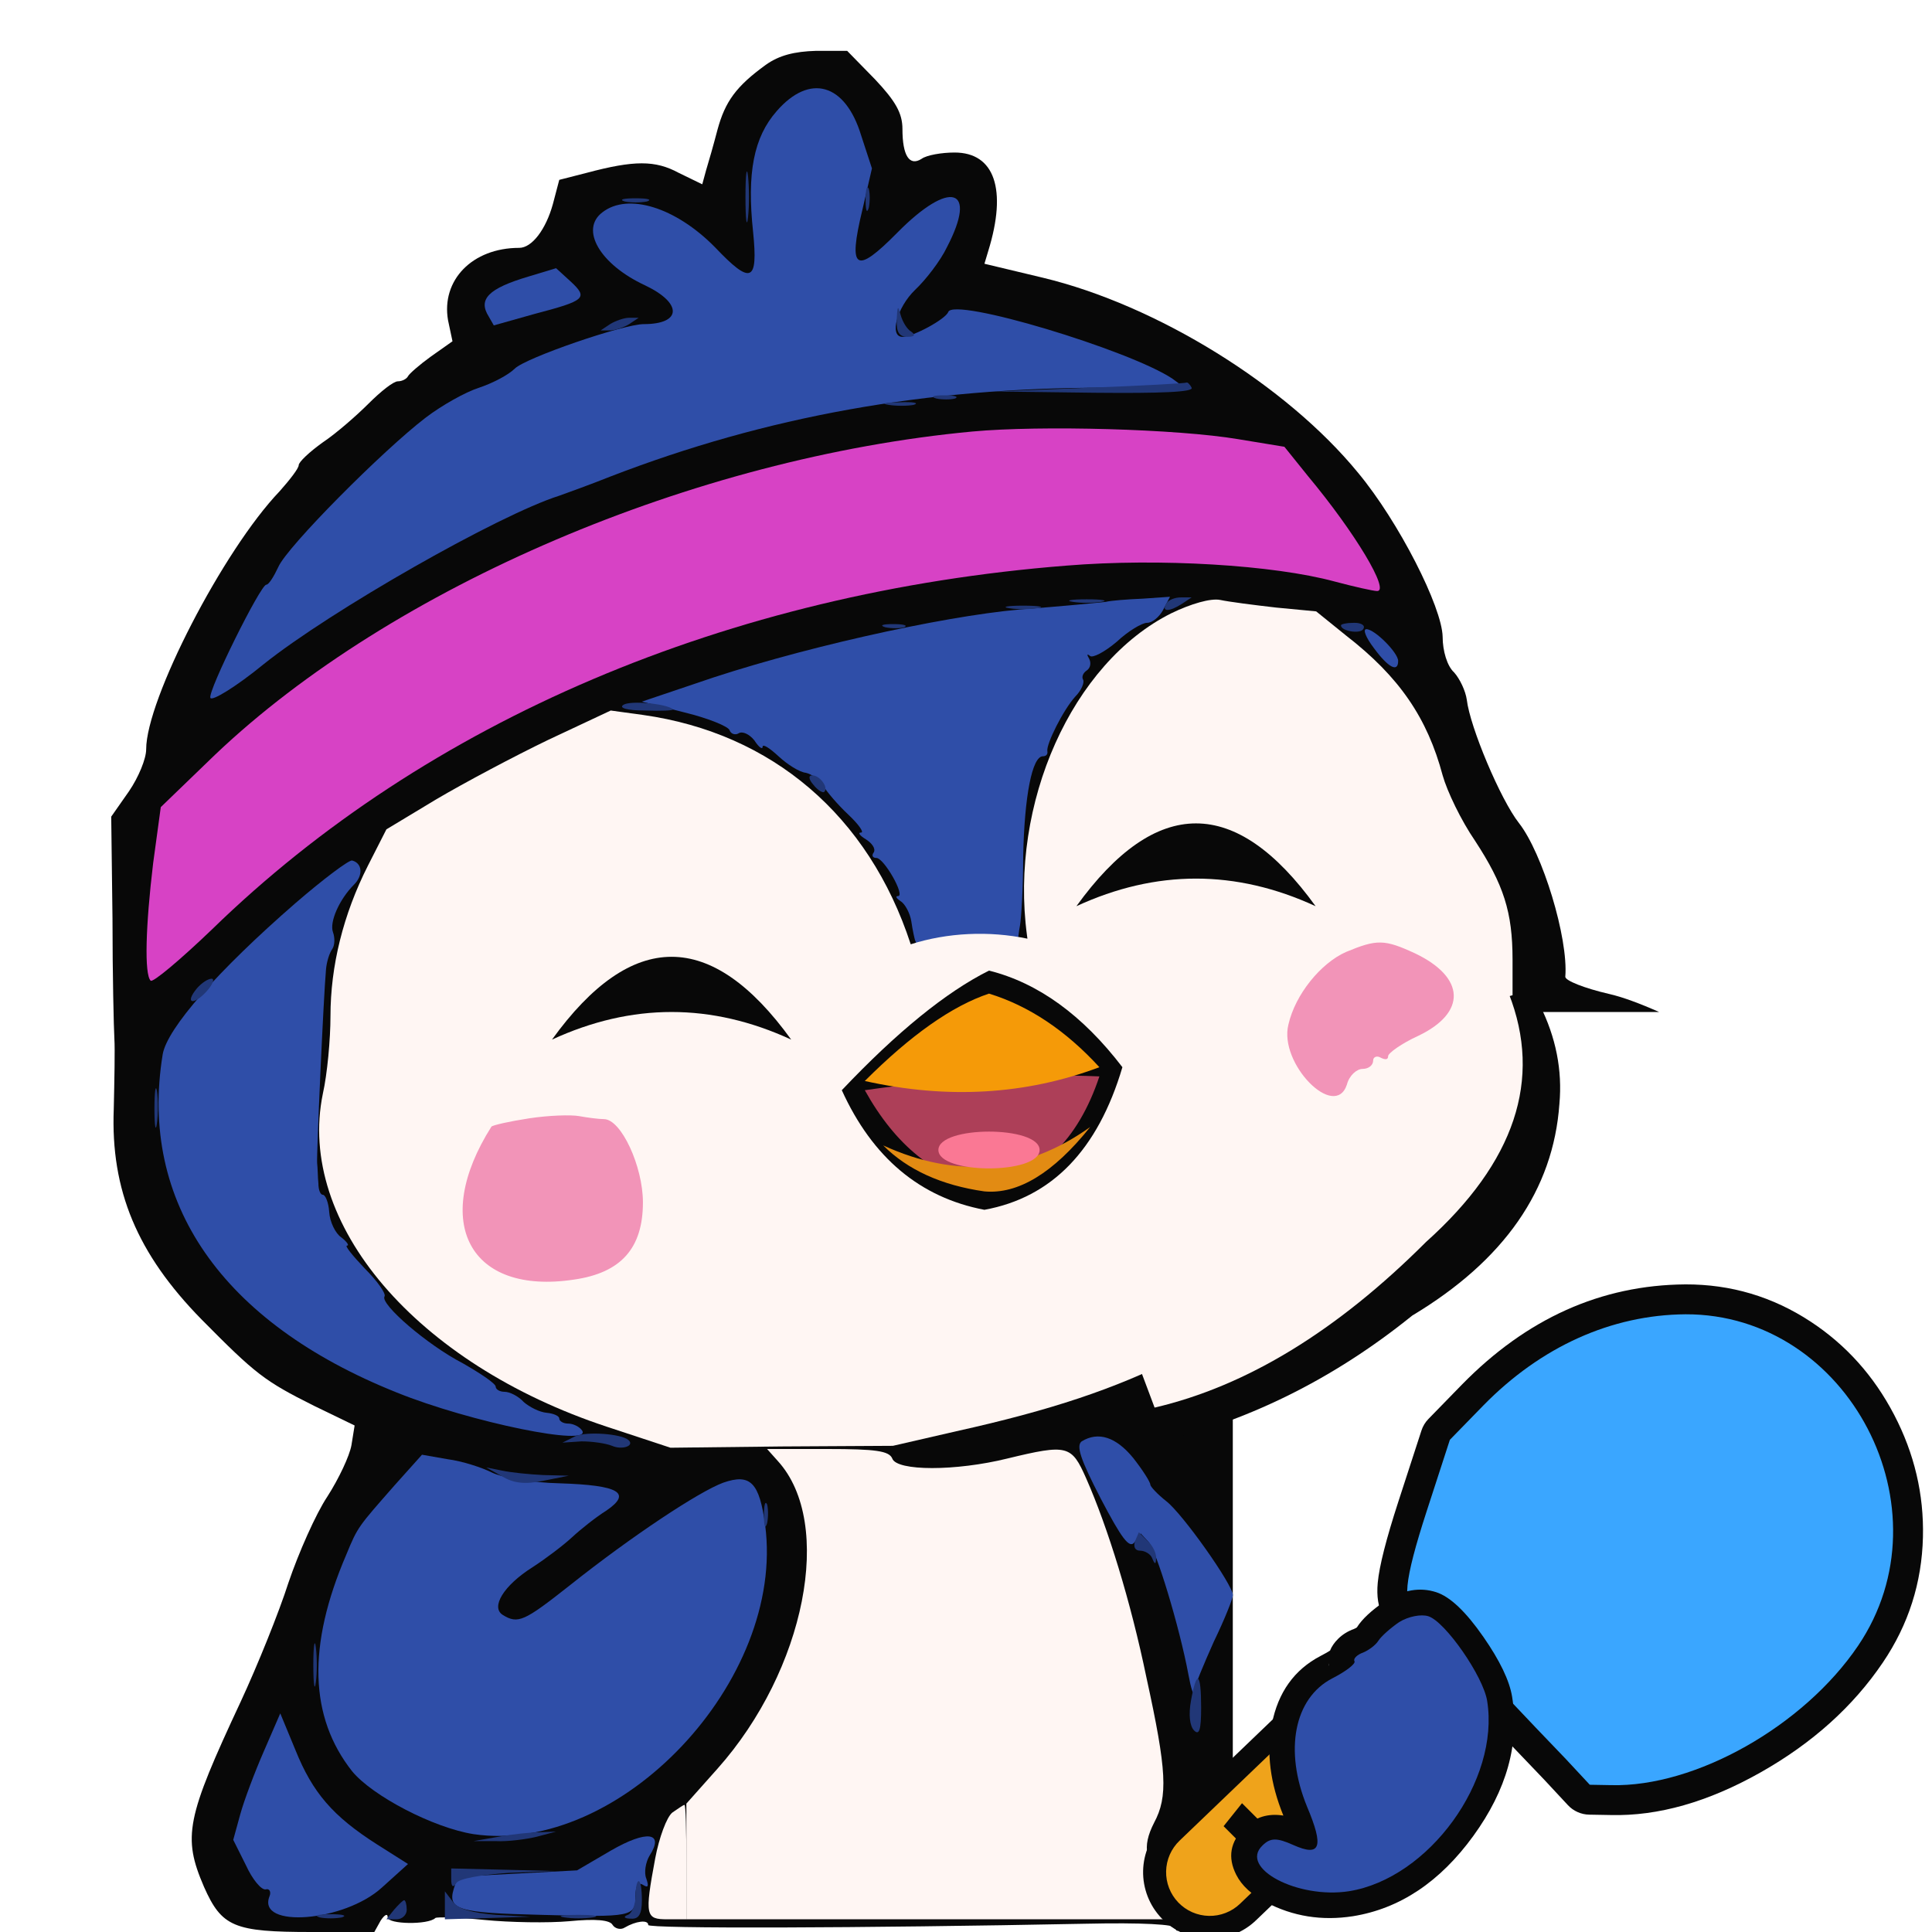
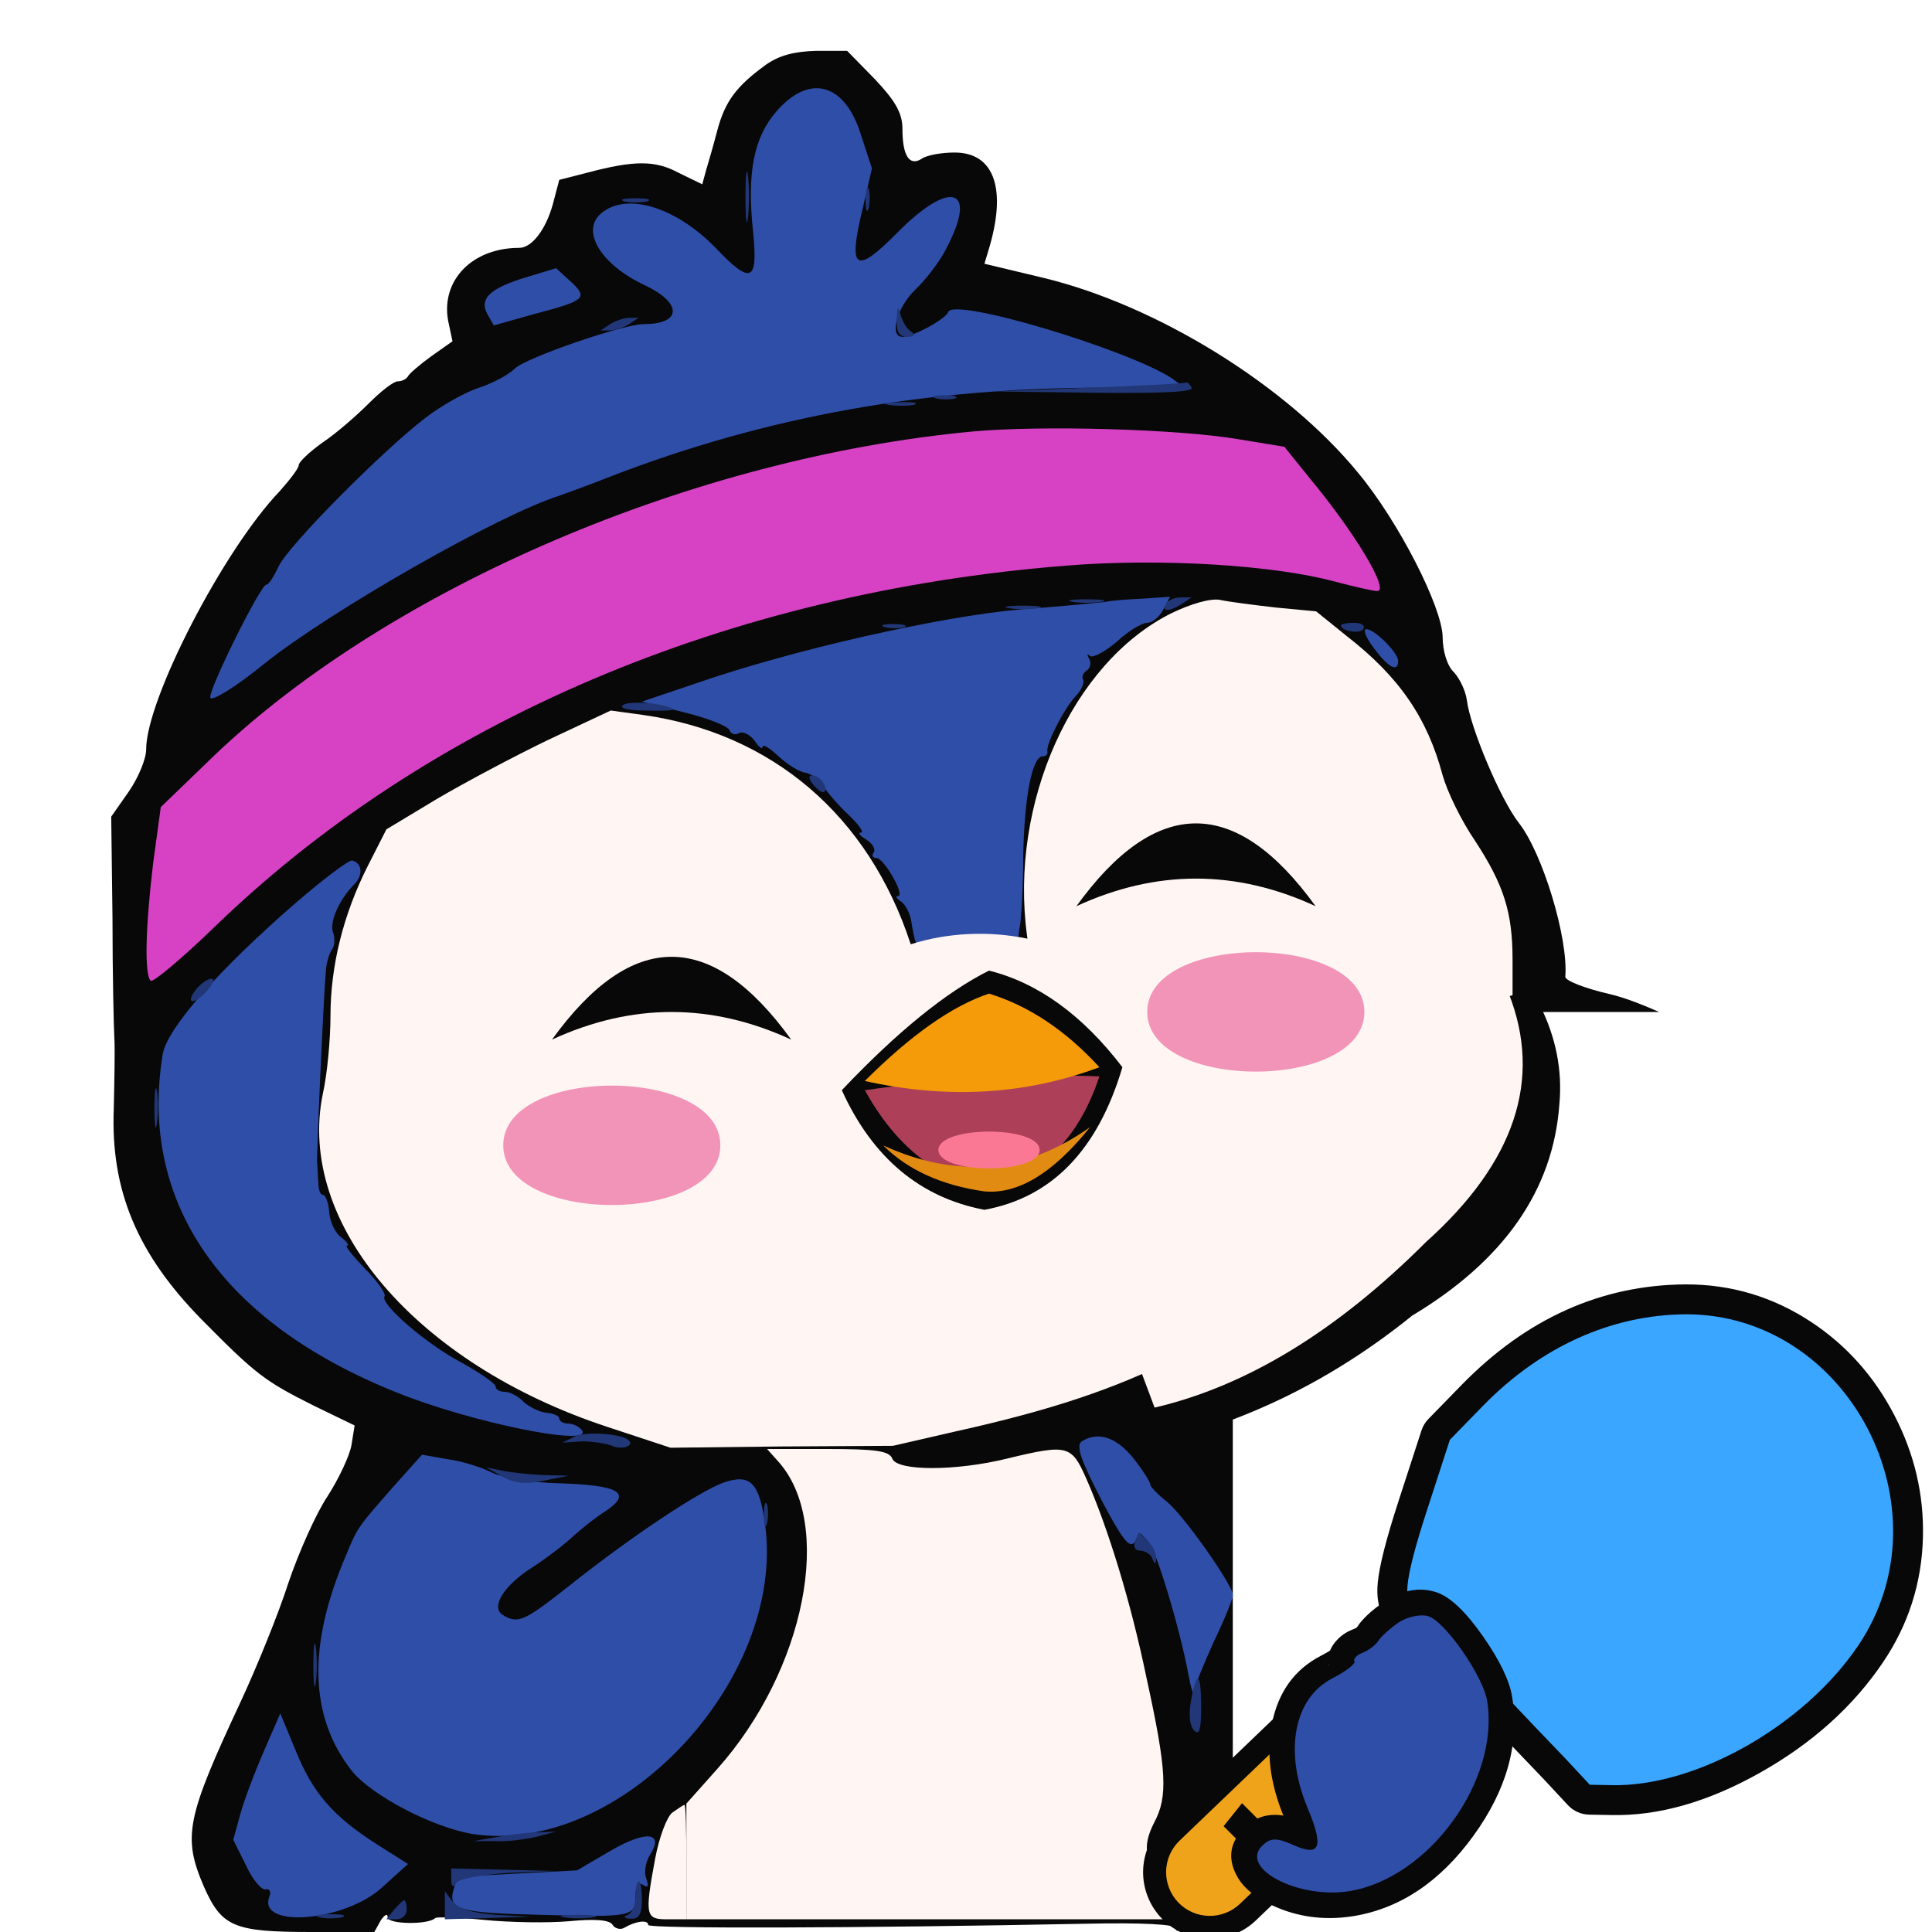
<svg xmlns="http://www.w3.org/2000/svg" viewBox="0 0 420 420" aria-hidden="true" class="sthings" data-character="pip">
  <g data-pip-part="body">
    <path fill="#080808" fill-rule="evenodd" d="M166.48 14.092C169.382 12.02 172.697 11.191 177.395 11.053H184.164L190.243 17.27C194.664 21.967 196.184 24.592 196.184 28.046C196.184 33.849 197.704 36.197 200.329 34.539C201.434 33.711 204.75 33.158 207.513 33.158C216.217 33.158 218.98 41.171 214.836 54.572L214.007 57.336L226.717 60.375C251.447 66.316 279.632 83.724 295.243 102.789C304.086 113.428 313.48 131.941 313.618 138.434C313.618 141.474 314.586 144.789 316.105 146.171C317.349 147.553 318.592 150.178 318.868 152.112C319.559 158.053 326.191 173.803 330.197 178.914C335.309 185.408 340.974 203.921 340.283 212.349C340.283 213.178 344.428 214.836 349.816 216.079C352.695 216.728 356.599 218.186 360.677 220H268V416.327C267.397 416.533 266.736 416.841 266.092 417.237C264.158 418.204 261.809 418.618 260.704 418.204C259.599 417.789 257.941 418.204 257.112 419.033C256.283 419.862 255.592 420 255.592 419.171C255.592 418.342 248.27 417.928 235.974 418.204C187.066 419.171 140.921 419.309 140.921 418.48C140.921 417.237 138.158 417.651 135.809 419.033C134.98 419.586 133.737 419.309 133.184 418.48C132.632 417.375 129.454 417.099 123.789 417.651C119.23 418.066 110.803 417.928 105.276 417.375C99.75 416.822 94.914 416.684 94.638 416.961C93.118 418.48 84.276 418.342 84.276 416.822C84.276 415.855 83.586 416.27 82.757 417.513L81.375 420H67.697C50.842 420 48.217 418.895 44.349 410.191C39.651 399.276 40.48 395.27 52.362 369.849C55.954 362.112 60.651 350.507 62.724 344.013C64.934 337.52 68.664 329.092 71.151 325.362C73.638 321.493 75.987 316.52 76.401 314.171L77.092 309.888L68.25 305.605C57.474 300.217 55.539 298.697 43.796 286.816C29.842 272.586 24.039 258.77 24.73 241.086C24.868 235.007 25.007 228.099 24.868 225.888C24.73 223.539 24.454 211.796 24.454 199.638L24.178 177.533L28.046 172.007C30.118 168.967 31.776 164.961 31.776 162.888C31.776 152.112 48.493 119.645 60.789 106.796C63 104.309 64.934 101.822 64.934 101.132C64.934 100.441 67.283 98.23 70.184 96.158C73.086 94.224 77.507 90.355 80.132 87.73C82.757 85.105 85.52 82.895 86.487 82.895C87.454 82.895 88.421 82.342 88.697 81.789C88.974 81.237 91.184 79.303 93.671 77.507L98.368 74.191L97.401 69.632C95.882 60.928 102.651 53.882 112.875 53.882C115.638 53.882 118.678 49.875 120.197 44.349L121.579 39.099L127.52 37.579C137.882 34.816 142.441 34.816 147.553 37.579L152.664 40.066L153.493 37.026C154.046 35.23 155.151 31.362 155.98 28.184C157.638 22.105 159.987 18.789 166.48 14.092Z" />
    <path fill="#080808" fill-rule="evenodd" d="M318 198Q341 218 339 240Q337 268 307 286Q281 307 250 314L247 301Q285 291 301 270Q322 247 318 223V198Z" />
    <path fill="#2f4ea8" fill-rule="evenodd" d="M168.829 24.178C163.855 29.842 162.336 37.579 163.717 50.428C164.822 61.342 163.303 62.033 155.428 53.743C146.862 45.039 136.5 41.862 130.974 46.145C126 49.875 130.421 57.474 140.23 62.033C148.382 65.901 148.243 70.461 139.954 70.461C135.533 70.461 114.257 77.783 111.908 80.132C110.526 81.513 107.072 83.309 104.171 84.276C101.132 85.243 96.02 88.145 92.566 90.77C83.171 97.954 62.447 118.816 60.513 123.237C59.546 125.309 58.441 127.105 57.888 127.105C56.645 127.105 45.178 150.178 45.73 151.697C46.007 152.526 51.257 149.349 57.336 144.375C71.842 132.77 108.454 111.908 121.579 107.763C123.513 107.072 128.487 105.276 132.632 103.618C166.618 90.493 201.296 84.276 240.118 84.276H257.526L254.901 82.342C245.645 76.125 207.237 64.52 206.132 67.836C205.579 69.355 198.533 73.224 196.184 73.224C193.283 73.224 194.941 66.868 198.947 63C201.296 60.789 204.474 56.645 205.855 53.743C212.625 40.757 206.546 38.961 195.079 50.566C185.961 59.822 184.303 58.717 187.48 45.592L189.553 36.612L187.204 29.428C183.75 18.099 176.013 15.888 168.829 24.178Z" />
    <path fill="#2f4ea8" fill-rule="evenodd" d="M114.947 60.099C106.105 62.724 103.895 65.072 106.243 68.803L107.349 70.737L116.191 68.25C127.243 65.349 127.934 64.796 124.066 61.204L120.888 58.303L114.947 60.099Z" />
    <path fill="#2f4ea8" fill-rule="evenodd" d="M240.395 130.836C239.289 130.974 230.862 131.803 221.743 132.493C204.474 134.013 172.421 141.197 151.007 148.658L139.539 152.526L148.796 154.875C153.908 156.118 158.329 157.914 158.605 158.743C158.882 159.572 159.849 159.849 160.539 159.434C161.368 158.882 162.888 159.572 163.993 160.954C164.961 162.474 165.789 163.026 165.789 162.336C165.789 161.645 167.309 162.612 169.243 164.408C171.178 166.204 173.803 167.862 175.184 168C176.428 168.276 178.224 169.52 178.914 170.763C179.743 172.145 182.092 174.908 184.441 177.118C186.651 179.191 187.895 180.987 187.204 180.987C186.375 180.987 186.928 181.678 188.309 182.507C189.553 183.336 190.382 184.441 189.967 185.27C189.414 185.961 189.691 186.513 190.52 186.513C192.178 186.513 196.875 194.803 195.217 194.803C194.526 194.803 194.941 195.355 195.77 195.908C196.737 196.461 197.842 198.533 198.118 200.329C198.395 202.263 198.809 204.059 198.947 204.474C199.224 204.888 199.224 205.579 199.086 206.132C199.086 206.822 199.638 207.237 200.467 207.237C201.296 207.237 201.711 208.066 201.296 209.171C200.053 212.211 203.921 212.901 209.171 210.691C211.934 209.586 215.664 208.618 217.599 208.618C219.947 208.618 221.053 207.789 221.191 206.132C221.191 204.888 221.467 202.539 221.743 201.158C222.02 199.638 222.434 192.868 222.434 185.961C222.711 173.112 224.368 164.408 226.717 164.408C227.408 164.408 227.822 163.993 227.684 163.303C227.408 161.783 231.138 154.322 233.763 151.421C235.145 150.039 235.836 148.243 235.421 147.691C235.145 147.138 235.421 146.309 236.25 145.757C237.079 145.204 237.217 144.099 236.803 143.27C236.25 142.303 236.25 142.026 236.941 142.579C237.493 143.132 240.118 141.75 242.743 139.539C245.23 137.191 248.27 135.395 249.375 135.395C250.48 135.395 252 134.151 252.829 132.632L254.349 129.73L248.408 130.145C245.092 130.283 241.5 130.559 240.395 130.836Z" />
    <path fill="#2f4ea8" fill-rule="evenodd" d="M298.697 140.921C301.737 145.066 303.947 146.309 303.947 143.684C303.947 141.888 298.836 136.776 297.039 136.776C296.211 136.776 296.901 138.572 298.697 140.921Z" />
    <path fill="#2f4ea8" fill-rule="evenodd" d="M64.243 196.322C47.388 210.967 36.336 223.539 35.368 229.204C30.118 261.395 48.217 287.507 86.211 302.704C102.237 309.197 128.763 314.586 126.553 310.993C126 310.164 124.618 309.474 123.513 309.474C122.408 309.474 121.579 308.921 121.579 308.368C121.579 307.816 120.336 307.263 118.816 307.125C117.296 306.987 115.086 305.882 113.842 304.776C112.737 303.533 110.803 302.566 109.697 302.566C108.592 302.566 107.763 302.013 107.763 301.461C107.763 300.77 104.447 298.559 100.579 296.349C92.842 292.342 82.618 283.5 83.586 281.842C84 281.289 82.066 278.526 79.303 275.763C76.678 273 74.882 270.789 75.434 270.789C75.987 270.789 75.434 269.961 74.191 268.993C72.947 268.164 71.704 265.678 71.566 263.467C71.428 261.395 70.737 259.737 70.184 259.737C69.632 259.737 69.217 258.632 69.217 257.25C69.079 256.007 69.079 253.934 68.941 252.829C68.803 250.895 70.322 216.77 70.875 210.691C71.013 209.171 71.566 207.237 72.257 206.27C72.809 205.441 72.809 203.783 72.395 202.678C71.566 200.467 73.776 195.493 76.954 192.316C79.026 190.243 78.75 187.618 76.539 187.066C75.849 186.928 70.322 191.072 64.243 196.322Z" />
    <path fill="#2f4ea8" fill-rule="evenodd" d="M235.145 313.342C233.901 314.309 234.868 317.211 239.289 325.776C243.849 334.48 245.507 336.691 246.612 335.309L247.993 333.375L249.651 335.171C251.309 336.829 256.421 353.684 258.355 364.046C258.908 367.086 259.461 368.743 259.599 367.776C259.599 366.671 261.671 361.836 263.882 356.862C266.23 352.026 268.026 347.467 268.026 346.776C268.026 344.566 257.112 329.092 253.52 326.329C251.586 324.809 250.066 323.151 250.066 322.737C250.066 322.184 248.408 319.559 246.336 316.934C242.605 312.375 238.737 311.132 235.145 313.342Z" />
    <path fill="#2f4ea8" fill-rule="evenodd" d="M85.796 322.875C77.921 331.855 77.783 331.855 75.296 337.934C66.73 357.829 67.283 373.303 76.539 385.046C80.961 390.434 94.224 397.342 102.928 398.724C134.842 403.421 170.763 365.289 166.342 331.579C165.099 322.322 163.164 320.25 157.224 322.322C151.974 324.257 137.329 333.928 123.789 344.704C113.98 352.441 112.599 353.132 109.283 351.059C106.658 349.401 109.421 344.704 115.776 340.697C118.539 338.901 122.408 336 124.342 334.204C126.276 332.408 129.592 329.783 131.803 328.401C137.467 324.533 134.566 322.875 121.717 322.461C115.5 322.322 109.145 321.217 106.934 320.112C104.724 319.007 100.441 317.625 97.263 317.211L91.737 316.243L85.796 322.875Z" />
    <path fill="#2f4ea8" fill-rule="evenodd" d="M57.336 380.763C55.401 385.184 53.053 391.401 52.224 394.441L50.704 399.967L53.467 405.493C54.849 408.533 56.783 410.882 57.75 410.743C58.579 410.467 58.993 411.296 58.579 412.263C55.816 419.309 74.882 417.789 83.033 410.329L88.697 405.217L81.928 400.934C72.395 394.855 67.974 389.743 64.243 380.487L60.928 372.474L57.336 380.763Z" />
    <path fill="#2f4ea8" fill-rule="evenodd" d="M132.77 402.316 125.447 406.599 112.461 407.289 99.474 407.98 98.645 410.605C97.263 415.164 99.612 415.855 117.572 416.27C137.467 416.822 138.158 416.684 138.158 412.125C138.158 409.914 138.711 409.086 139.816 409.776C140.921 410.467 141.059 410.053 140.507 408.395C139.954 407.151 140.368 404.803 141.197 403.421C144.513 398.309 140.645 397.757 132.77 402.316Z" />
    <path fill="#213777" fill-rule="evenodd" d="M162.059 42.829C162.059 47.803 162.336 49.737 162.612 47.25C162.888 44.901 162.888 40.757 162.612 38.27C162.336 35.921 162.059 37.855 162.059 42.829Z" />
    <path fill="#213777" fill-rule="evenodd" d="M188.171 43.52C188.171 45.73 188.447 46.559 188.862 45.178C189.138 43.934 189.138 42 188.862 41.033C188.447 40.204 188.171 41.171 188.171 43.52Z" />
    <path fill="#213777" fill-rule="evenodd" d="M135.809 43.796C137.053 44.072 139.263 44.072 140.645 43.796C141.888 43.382 140.783 43.105 138.158 43.105C135.533 43.105 134.428 43.382 135.809 43.796Z" />
    <path fill="#213777" fill-rule="evenodd" d="M194.941 69.355C194.803 72.257 195.493 73.224 197.289 73.224C198.809 73.224 199.086 72.809 198.118 72.118C197.151 71.566 196.184 69.908 195.77 68.388C195.217 66.316 195.079 66.454 194.941 69.355Z" />
    <path fill="#213777" fill-rule="evenodd" d="M132.632 70.461 130.559 71.842H132.632C133.737 71.842 135.671 71.151 136.776 70.461L138.849 69.079H136.776C135.671 69.079 133.737 69.77 132.632 70.461Z" />
    <path fill="#213777" fill-rule="evenodd" d="M236.941 84.276 216.217 85.105 238.046 85.382C252.276 85.52 259.599 85.243 259.046 84.276C258.632 83.447 258.079 83.033 257.941 83.171C257.803 83.309 248.408 83.862 236.941 84.276Z" />
    <path fill="#213777" fill-rule="evenodd" d="M203.507 86.625C204.75 86.901 206.684 86.901 207.651 86.625C208.48 86.211 207.513 85.934 205.164 85.934C202.954 85.934 202.125 86.211 203.507 86.625Z" />
    <path fill="#213777" fill-rule="evenodd" d="M193.145 88.007C194.803 88.283 197.289 88.283 198.671 88.007C199.914 87.592 198.533 87.316 195.493 87.454C192.454 87.454 191.349 87.73 193.145 88.007Z" />
    <path fill="#213777" fill-rule="evenodd" d="M233.211 130.836C234.868 131.112 237.632 131.112 239.428 130.836C241.086 130.559 239.704 130.283 236.25 130.283C232.796 130.283 231.414 130.559 233.211 130.836Z" />
    <path fill="#213777" fill-rule="evenodd" d="M253.52 131.25C252.414 133.046 254.211 133.046 256.974 131.25L259.046 129.868H256.697C255.454 129.868 253.934 130.421 253.52 131.25Z" />
    <path fill="#213777" fill-rule="evenodd" d="M219.395 132.217C221.053 132.493 223.816 132.493 225.612 132.217C227.27 131.941 225.888 131.664 222.434 131.664C218.98 131.664 217.599 131.941 219.395 132.217Z" />
    <path fill="#213777" fill-rule="evenodd" d="M192.454 136.362C193.697 136.638 195.632 136.638 196.599 136.362C197.428 135.947 196.461 135.671 194.112 135.671C191.901 135.671 191.072 135.947 192.454 136.362Z" />
    <path fill="#213777" fill-rule="evenodd" d="M291.513 135.947C291.513 137.191 295.658 137.882 296.349 136.776C296.901 135.947 295.934 135.395 294.414 135.395C292.757 135.395 291.513 135.671 291.513 135.947Z" />
    <path fill="#213777" fill-rule="evenodd" d="M135.533 153.217C134.428 153.908 136.362 154.461 140.23 154.461C143.822 154.599 146.586 154.461 146.309 154.184C144.789 152.941 137.053 152.25 135.533 153.217Z" />
    <path fill="#213777" fill-rule="evenodd" d="M176.842 170.625C177.809 171.868 178.914 172.421 179.191 172.145C180.158 171.178 178.224 168.553 176.566 168.553C175.737 168.553 175.737 169.382 176.842 170.625Z" />
    <path fill="#213777" fill-rule="evenodd" d="M42.829 214.836C40.066 218.151 42 218.704 44.901 215.526C46.283 214.007 46.697 212.763 46.007 212.763C45.178 212.763 43.796 213.73 42.829 214.836Z" />
    <path fill="#213777" fill-rule="evenodd" d="M33.572 241.086C33.572 244.816 33.849 246.336 34.125 244.125C34.401 242.053 34.401 239.013 34.125 237.217C33.849 235.559 33.572 237.217 33.572 241.086Z" />
    <path fill="#213777" fill-rule="evenodd" d="M125.033 312.237 122.27 313.618 126.414 313.342C128.763 313.342 131.664 313.757 133.046 314.309C135.257 315.276 138.02 314.309 136.638 313.066C135.118 311.684 127.52 311.132 125.033 312.237Z" />
    <path fill="#213777" fill-rule="evenodd" d="M109.145 320.941C111.632 322.461 114.118 322.737 118.125 321.908L123.651 320.803L118.125 320.664C115.086 320.526 111.079 320.112 109.145 319.697L105.691 319.007L109.145 320.941Z" />
    <path fill="#213777" fill-rule="evenodd" d="M166.066 329.507C166.066 331.717 166.342 332.546 166.757 331.164C167.033 329.921 167.033 327.987 166.757 327.02C166.342 326.191 166.066 327.158 166.066 329.507Z" />
    <path fill="#213777" fill-rule="evenodd" d="M246.75 335.033C246.336 336.276 246.75 337.105 247.855 337.105C248.961 337.105 250.204 337.934 250.48 338.763C251.033 340.145 251.309 340.145 251.309 338.763C251.447 337.796 250.618 336 249.513 335.033L247.579 333.099L246.75 335.033Z" />
    <path fill="#213777" fill-rule="evenodd" d="M68.112 361.974C68.112 366.118 68.388 367.914 68.664 365.704C68.941 363.632 68.941 360.316 68.664 358.105C68.388 356.033 68.112 357.829 68.112 361.974Z" />
    <path fill="#213777" fill-rule="evenodd" d="M258.908 369.711C258.355 372.75 258.632 375.237 259.599 376.204C260.704 377.309 261.118 376.066 261.118 371.23C261.118 363.493 260.151 362.803 258.908 369.711Z" />
    <path fill="#213777" fill-rule="evenodd" d="M281.98 379.934C281.98 381.868 282.533 384.355 283.224 385.461L284.605 387.533L284.467 385.461C284.329 384.355 283.776 381.868 283.224 379.934L282.118 376.48L281.98 379.934Z" />
    <path fill="#213777" fill-rule="evenodd" d="M108.454 399.276 102.928 400.243H107.763C110.388 400.382 114.533 399.829 116.743 399.276L120.888 398.171L117.434 398.309C115.5 398.309 111.493 398.724 108.454 399.276Z" />
    <path fill="#213777" fill-rule="evenodd" d="M98.092 408.533C98.092 410.191 98.507 410.467 99.197 409.362C99.75 408.395 104.586 407.566 110.526 407.151L120.888 406.737L109.559 406.461L98.092 406.184V408.533Z" />
    <path fill="#213777" fill-rule="evenodd" d="M138.158 412.263C138.158 414.059 137.329 415.993 136.5 416.27C135.395 416.684 135.671 417.099 137.191 417.099C138.849 417.237 139.539 416.132 139.539 413.092C139.539 410.743 139.263 408.947 138.849 408.947C138.434 408.947 138.158 410.467 138.158 412.263Z" />
    <path fill="#213777" fill-rule="evenodd" d="M291.237 409.914C292.895 410.191 295.382 410.191 296.763 409.914C298.007 409.5 296.625 409.224 293.586 409.362C290.546 409.362 289.441 409.638 291.237 409.914Z" />
    <path fill="#213777" fill-rule="evenodd" d="M96.711 414.197V417.237L106.105 416.961L115.362 416.684L107.763 416.27C102.789 415.855 99.612 415.026 98.507 413.507L96.711 411.158V414.197Z" />
    <path fill="#213777" fill-rule="evenodd" d="M85.658 415.164 84 417.237H86.211C87.454 417.237 88.421 416.27 88.421 415.164C88.421 414.059 88.145 413.092 87.868 413.092C87.592 413.092 86.625 414.059 85.658 415.164Z" />
    <path fill="#213777" fill-rule="evenodd" d="M69.493 416.822C70.737 417.099 72.947 417.099 74.329 416.822C75.572 416.408 74.467 416.132 71.842 416.132C69.217 416.132 68.112 416.408 69.493 416.822Z" />
    <path fill="#213777" fill-rule="evenodd" d="M122.684 416.822C124.342 417.099 127.105 417.099 128.901 416.822C130.559 416.546 129.178 416.27 125.724 416.27C122.27 416.27 120.888 416.546 122.684 416.822Z" />
    <path fill="#fff6f3" fill-rule="evenodd" d="M254.625 133.322C258.908 131.25 263.191 130.007 265.263 130.421C267.197 130.836 272.586 131.526 277.421 132.079L286.125 132.908L292.618 138.158C304.224 147.138 310.303 156.118 313.618 168.553C314.586 172.007 317.625 178.362 320.664 182.783C326.882 192.316 328.816 198.257 328.816 208.618V216.355L323.013 217.875C319.697 218.842 315.967 219.947 314.586 220.362C312.789 221.191 312.375 220.776 313.066 219.257C314.309 215.941 311.408 211.934 305.882 209.309L300.77 206.961L295.52 208.48C289.855 210.138 284.191 216.493 282.809 222.434C281.842 226.303 285.849 234.454 289.441 235.697C290.961 236.25 289.993 238.184 285.849 243.572C276.868 254.763 272.033 265.954 268.855 281.842L267.336 289.441L255.592 295.243C242.467 301.875 228.513 306.572 207.928 311.132L194.112 314.309L169.934 314.447L145.757 314.724L131.941 310.164C90.493 296.487 64.382 265.954 70.184 237.77C71.151 233.487 71.842 225.888 71.842 220.914C71.842 210 74.605 198.809 79.993 188.171L84 180.296L94.776 173.803C100.855 170.211 111.77 164.408 119.23 160.816L132.77 154.461L139.816 155.428C167.854 159.394 188.852 177.307 197.983 205.279C206.001 202.726 215.018 202.319 223.355 204.057L223.263 203.368C219.395 174.632 233.072 144.099 254.625 133.322Z" />
    <path fill="#fff6f3" fill-rule="evenodd" d="M273 208Q310 195 328 216Q339 244 310 270Q281 299 251 306L245 290Q264 265 267 241L273 208Z" />
    <path fill="#fff6f3" fill-rule="evenodd" d="M146.171 394.026C144.928 394.993 143.27 399.553 142.441 403.974C140.092 416.546 140.368 417.237 145.066 417.237H149.211V404.803C149.211 397.895 149.072 392.368 148.796 392.368C148.52 392.368 147.414 393.197 146.171 394.026Z" />
    <path fill="#fff6f3" fill-rule="evenodd" d="M169.105 317.625C181.401 331.164 175.046 363.079 155.98 384.493L149.211 392.092V404.664V417.237H203.092H256.974V413.783C256.974 411.711 255.73 409.5 253.52 408.118C248.961 405.079 248.132 401.625 250.895 396.237C253.934 390.572 253.658 384.908 249.237 364.737C245.783 348.02 240.809 331.993 236.112 321.355C232.934 314.171 232.105 313.895 218.98 317.072C207.789 319.836 194.941 319.836 193.974 317.072C193.283 315.414 190.382 315 179.882 315H166.757L169.105 317.625Z" />
    <path fill="#d742c5" fill-rule="evenodd" d="M211.382 93.809C150.868 99.474 85.243 127.52 46.836 163.993L34.954 175.461L33.296 187.618C31.638 201.434 31.362 211.796 32.743 213.178C33.158 213.73 39.237 208.618 46.145 201.987C92.704 156.671 158.329 128.763 231.829 122.961C252.138 121.303 276.868 122.822 290.132 126.414C294.276 127.52 298.559 128.487 299.388 128.487C302.151 128.487 294.691 115.914 284.329 103.48L279.217 97.125L269.132 95.467C256.007 93.257 226.303 92.428 211.382 93.809Z" />
  </g>
  <g data-pip-part="racket">
    <path fill="#080808" fill-rule="evenodd" d="M346.036 347.466 273.036 417.466Q272.005 418.454 270.801 419.223Q269.597 419.991 268.267 420.51Q266.936 421.028 265.53 421.278Q264.124 421.527 262.696 421.497Q261.268 421.467 259.873 421.159Q258.479 420.851 257.171 420.277Q255.864 419.703 254.693 418.885Q253.523 418.067 252.534 417.036Q251.546 416.005 250.777 414.801Q250.009 413.597 249.49 412.267Q248.972 410.936 248.722 409.53Q248.473 408.124 248.503 406.696Q248.533 405.268 248.841 403.873Q249.149 402.479 249.723 401.171Q250.297 399.864 251.115 398.693Q251.934 397.523 252.964 396.534L325.964 326.534Q326.995 325.546 328.199 324.777Q329.403 324.009 330.733 323.49Q332.064 322.972 333.47 322.722Q334.876 322.473 336.304 322.503Q337.732 322.533 339.126 322.841Q340.521 323.149 341.829 323.723Q343.136 324.297 344.307 325.115Q345.477 325.934 346.466 326.964Q347.454 327.995 348.223 329.199Q348.991 330.403 349.51 331.733Q350.028 333.064 350.278 334.47Q350.527 335.876 350.497 337.304Q350.467 338.732 350.159 340.126Q349.851 341.521 349.277 342.828Q348.703 344.136 347.885 345.307Q347.067 346.477 346.036 347.466Z" />
    <path fill="#efa31b" fill-rule="evenodd" d="M342.575 343.857 269.575 413.857Q268.9 414.505 268.111 415.008Q267.322 415.511 266.451 415.851Q265.579 416.191 264.657 416.354Q263.736 416.517 262.801 416.498Q261.865 416.478 260.952 416.276Q260.038 416.075 259.181 415.699Q258.324 415.323 257.558 414.786Q256.791 414.25 256.143 413.575Q255.495 412.9 254.992 412.111Q254.489 411.322 254.149 410.451Q253.809 409.579 253.646 408.657Q253.482 407.736 253.502 406.801Q253.522 405.865 253.723 404.952Q253.925 404.038 254.301 403.181Q254.677 402.324 255.213 401.558Q255.75 400.791 256.425 400.143L329.425 330.143Q330.1 329.495 330.889 328.992Q331.678 328.489 332.549 328.149Q333.421 327.809 334.342 327.646Q335.264 327.482 336.199 327.502Q337.135 327.522 338.048 327.723Q338.962 327.925 339.819 328.301Q340.676 328.677 341.442 329.213Q342.209 329.75 342.857 330.425Q343.505 331.1 344.008 331.889Q344.511 332.678 344.851 333.549Q345.191 334.421 345.354 335.342Q345.517 336.264 345.498 337.199Q345.478 338.135 345.276 339.048Q345.075 339.962 344.699 340.819Q344.323 341.675 343.786 342.442Q343.25 343.209 342.575 343.857Z" />
    <path fill="#080808" fill-rule="evenodd" d="M320 344 333 357 329 362 316 349 320 344Z" />
    <path fill="#080808" fill-rule="evenodd" d="M270 392 283 405 279 410 266 397 270 392Z" />
    <g data-pip-part="blade">
      <path fill="#080808" fill-rule="evenodd" d="M366.395 279.215Q381.219 279.169 393.634 287.321Q405.175 294.899 411.775 307.574Q418.367 320.233 418.031 334.14Q417.671 349.078 409.309 361.425Q399.589 375.789 382.725 385.309Q365.638 394.954 350.17 394.573L345.49 394.49Q344.167 394.467 342.958 393.928Q341.749 393.389 340.847 392.42L335.673 386.86L325.94 376.679L321.208 371.674Q312.815 362.747 310.923 361.282Q307.833 359.176 305.654 355.242Q302.518 354.577 300.664 351.29Q299.09 348.502 299.513 344.042Q300.024 338.642 303.975 326.483L309.009 310.992Q309.477 309.55 310.535 308.464L317.803 301.006Q338.928 279.424 366.367 279.216ZM308.367 355.354Q309.302 355.311 310.369 354.947Q309.999 355.073 309.616 355.154Q308.974 355.291 308.367 355.354Z" />
      <path fill="#3aa6ff" fill-rule="evenodd" d="M366.416 285.715C350.295 285.838 334.973 292.757 322.448 305.553L315.19 313L310.157 328.492C305.2 343.747 304.615 349.571 308.266 348.796C308.855 348.595 310.161 349.804 311.04 351.527C311.838 353.094 313.505 355.205 314.691 355.982C315.956 356.916 320.988 361.951 325.944 367.222C330.899 372.492 337.439 379.324 340.372 382.369L345.605 387.991L350.285 388.074C368.573 388.525 392.104 375.252 403.925 357.782C424.029 328.099 401.883 285.603 366.416 285.715Z" />
    </g>
    <path fill="#080808" fill-rule="evenodd" d="M301.048 348.098Q301.153 348.025 301.262 347.958Q306.97 344.424 312.226 346.132Q316.748 347.601 322.48 355.852Q327.869 363.611 328.722 368.87Q331.183 384.109 320.285 399.118Q309.407 414.1 294.135 416.565Q283.968 418.153 275.198 413.531Q270.535 411.074 268.756 407.573Q265.863 401.88 270.558 397.312Q273.975 393.889 278.992 394.689Q274.676 384.084 276.49 374.796Q278.506 364.47 287.074 359.99Q288.285 359.373 289.142 358.818Q289.665 357.479 290.942 356.222Q292.337 354.85 294.353 354.117Q294.916 353.875 294.982 353.77Q296.642 351.118 301.048 348.098ZM288.85 361.575Q288.97 362.887 289.937 364.261Q289.712 363.942 289.535 363.594Q289.01 362.564 288.85 361.575Z" />
    <path fill="#2f4ea8" fill-rule="evenodd" d="M304.158 352.634C302.289 353.915 300.249 355.722 299.644 356.688C299.04 357.654 297.519 358.758 296.343 359.247C295.036 359.694 294.169 360.574 294.435 361.097C294.833 361.662 292.53 363.383 289.57 364.891C281.346 369.191 279.116 380.524 284.146 392.763C287.839 401.517 287.113 403.75 281.151 401.087C277.6 399.497 276.158 399.465 274.423 401.225C269.349 406.114 282.114 412.876 293.286 411.131C310.61 408.334 326.089 387.071 323.293 369.747C322.422 364.379 314.206 352.558 310.527 351.362C308.95 350.85 306.158 351.396 304.158 352.634Z" />
  </g>
  <g class="sthings-face" data-face="happy">
    <g data-pip-part="cheeks">
-       <path fill="#f294b8" fill-rule="evenodd" d="M292.639 206.936C299.323 204.165 300.953 204.165 307.637 207.262C318.56 212.479 318.886 220.141 308.289 225.195C304.703 226.825 301.768 228.945 301.768 229.597C301.768 230.412 301.116 230.412 300.138 229.923C299.323 229.434 298.508 229.76 298.508 230.575C298.508 231.553 297.53 232.368 296.225 232.368C294.921 232.368 293.291 233.835 292.802 235.792C290.194 243.617 277.967 231.227 280.086 222.75C281.553 216.229 287.096 209.381 292.639 206.936Z" />
-       <path fill="#f294b8" fill-rule="evenodd" d="M114.986 243.124C119.224 242.472 124.115 242.308 125.908 242.635C127.702 242.961 130.147 243.287 131.288 243.287C135.038 243.287 139.766 253.557 139.766 261.383C139.766 271.327 135.038 276.707 124.767 278.174C102.107 281.598 93.629 265.784 106.834 244.917C107.16 244.591 110.747 243.776 114.986 243.124Z" />
+       <path fill="#f294b8" fill-rule="evenodd" d="M109.4 248.98C109.4 231.674 156.6 231.674 156.6 248.98C156.6 266.286 109.4 266.286 109.4 248.98Z" />
+       <path fill="#f294b8" fill-rule="evenodd" d="M249.4 219.98C249.4 202.674 296.6 202.674 296.6 219.98C296.6 237.286 249.4 237.286 249.4 219.98Z" />
    </g>
    <path fill="#080808" fill-rule="evenodd" d="M120 226Q146 190 172 226Q146 214 120 226Z" />
    <path fill="#080808" fill-rule="evenodd" d="M234 197Q260 161 286 197Q260 185 234 197Z" />
    <g data-pip-part="beak">
      <path fill="#080808" fill-rule="evenodd" d="M183 237Q201 218 215 211Q231 215 244 232Q236 259 214 263Q193 259 183 237Z" />
      <path fill="#ad3f58" fill-rule="evenodd" d="M188 237Q216 233 239 234Q232 255 214 258Q198 255 188 237Z" />
      <path fill="#f59a08" fill-rule="evenodd" d="M188 235Q203 220 215 216Q228 220 239 232Q215 241 188 235Z" />
      <path fill="#e28b13" fill-rule="evenodd" d="M192 249Q216 260 237 245Q225 260 214 259Q200 257 192 249Z" />
      <path fill="#fa7894" fill-rule="evenodd" d="M204 250C204 244.667 226 244.667 226 250C226 255.333 204 255.333 204 250Z" />
    </g>
  </g>
</svg>
